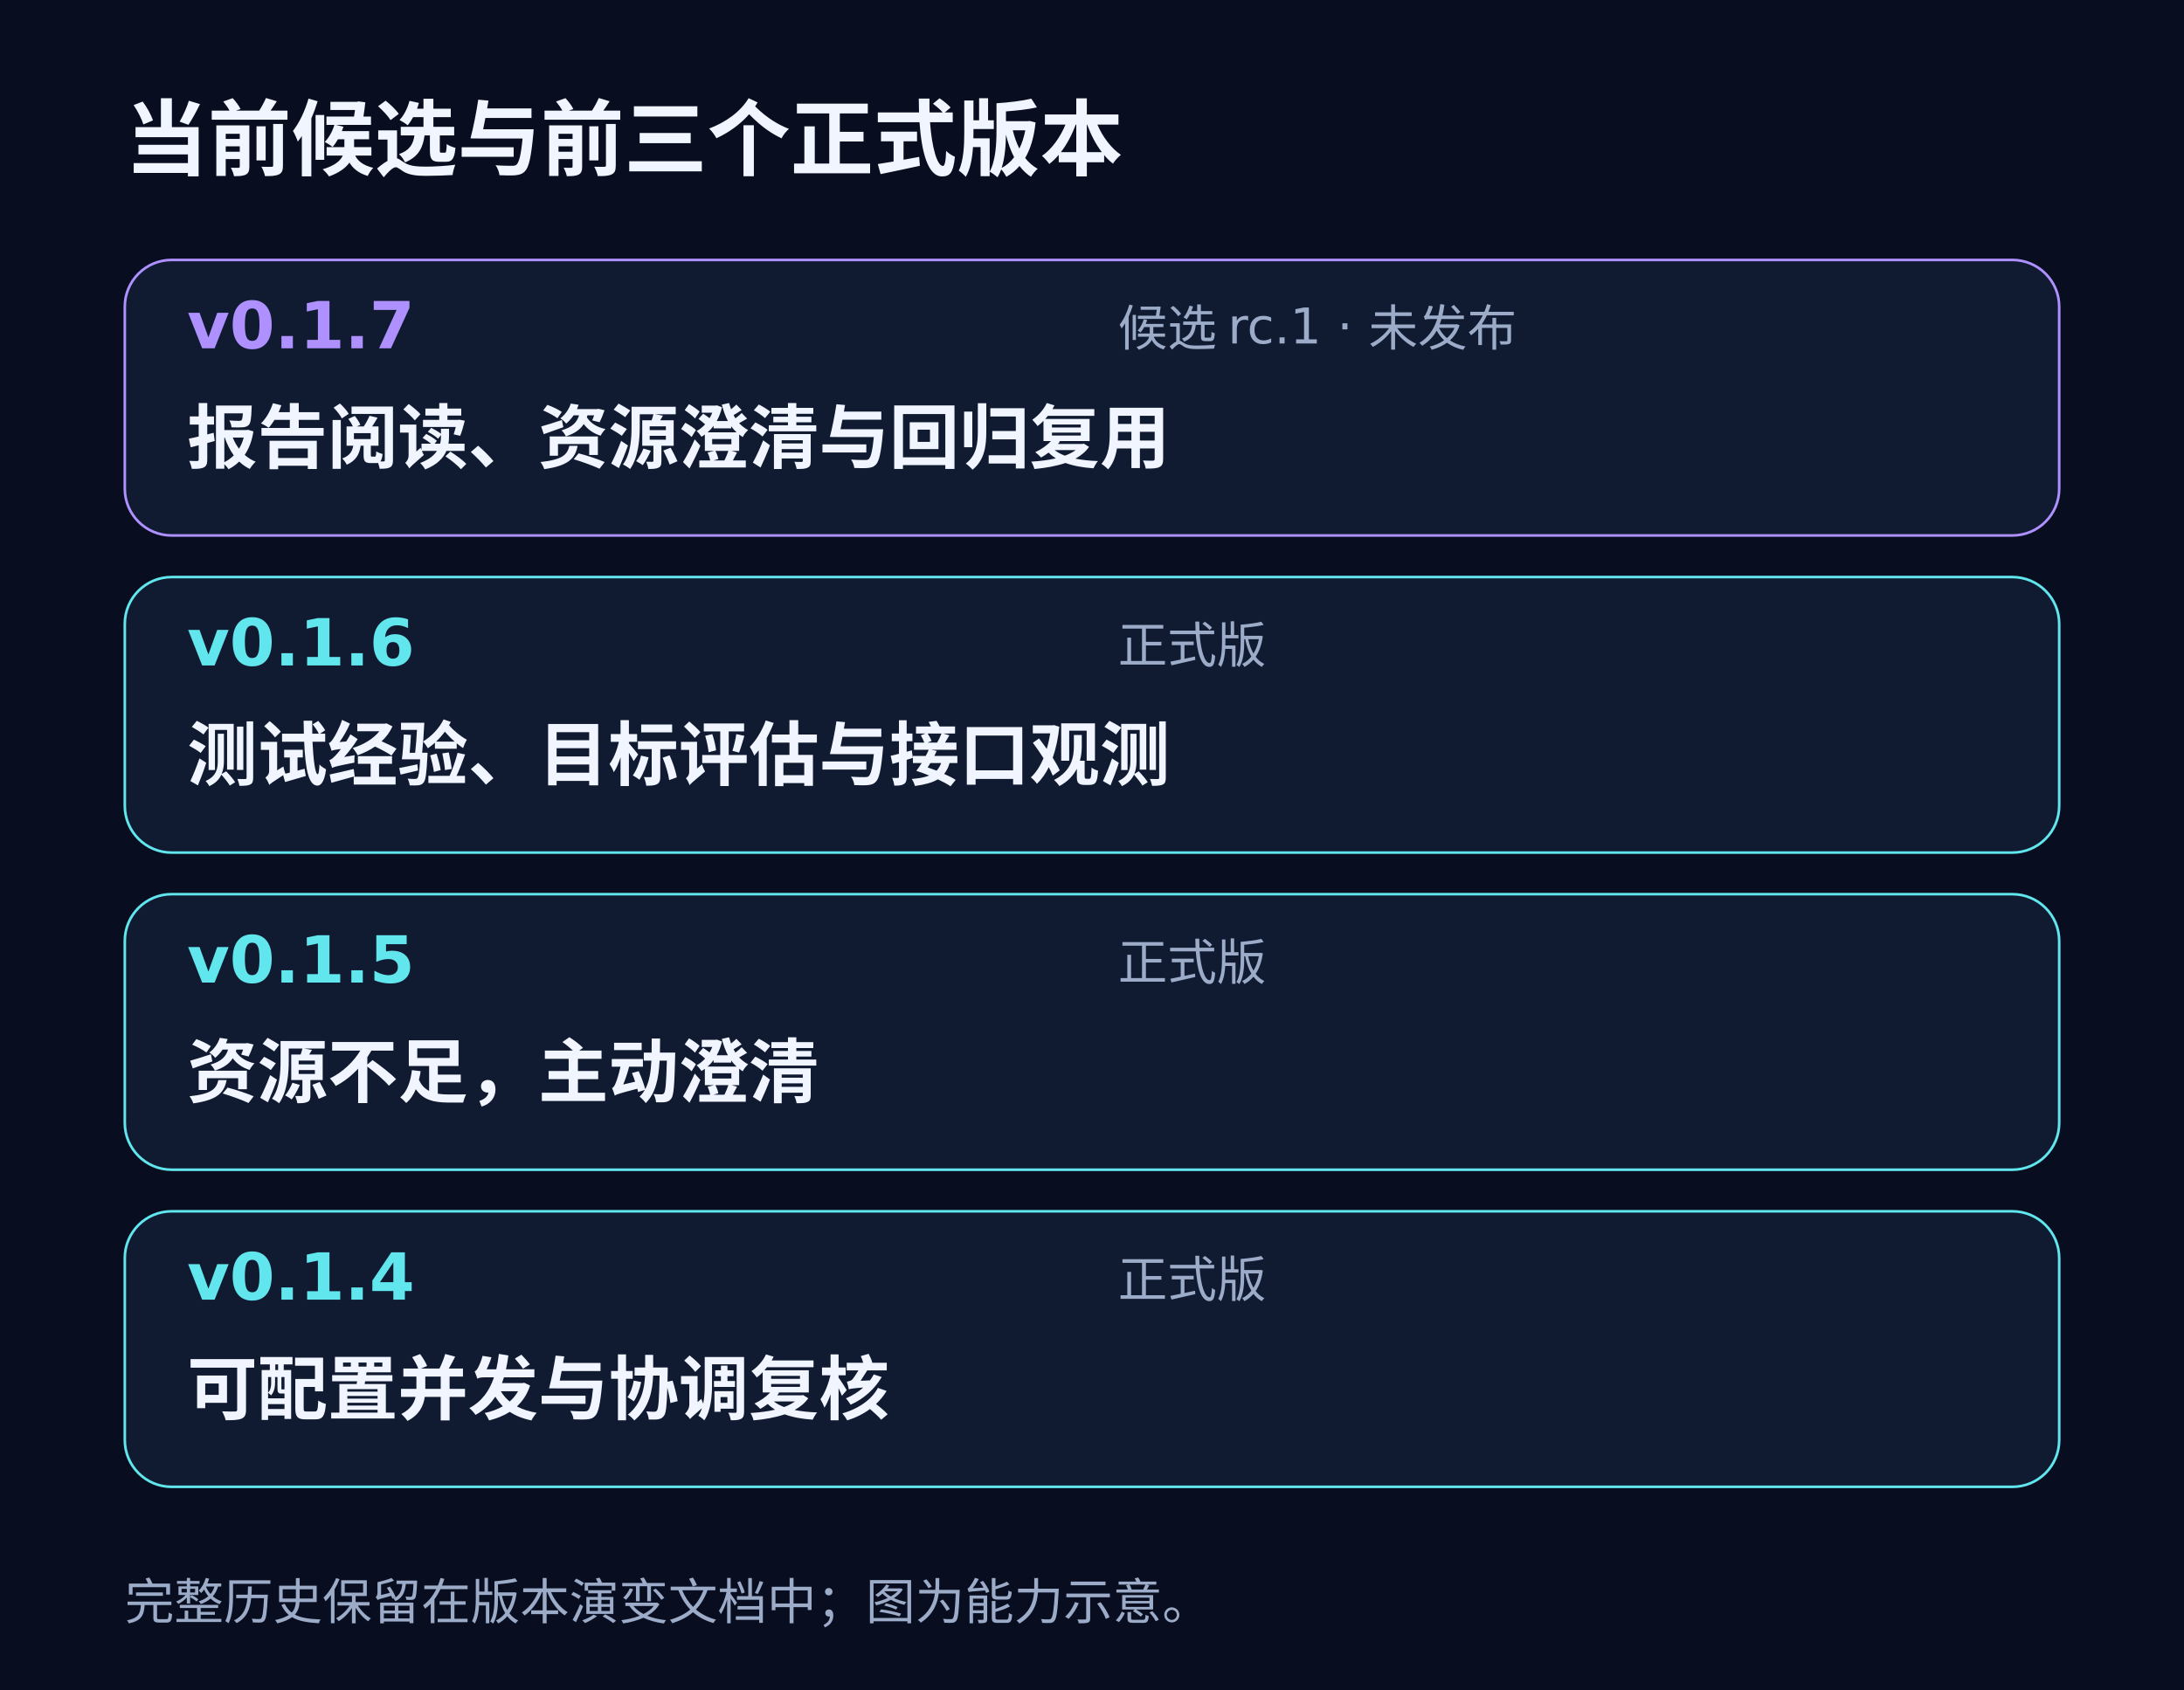
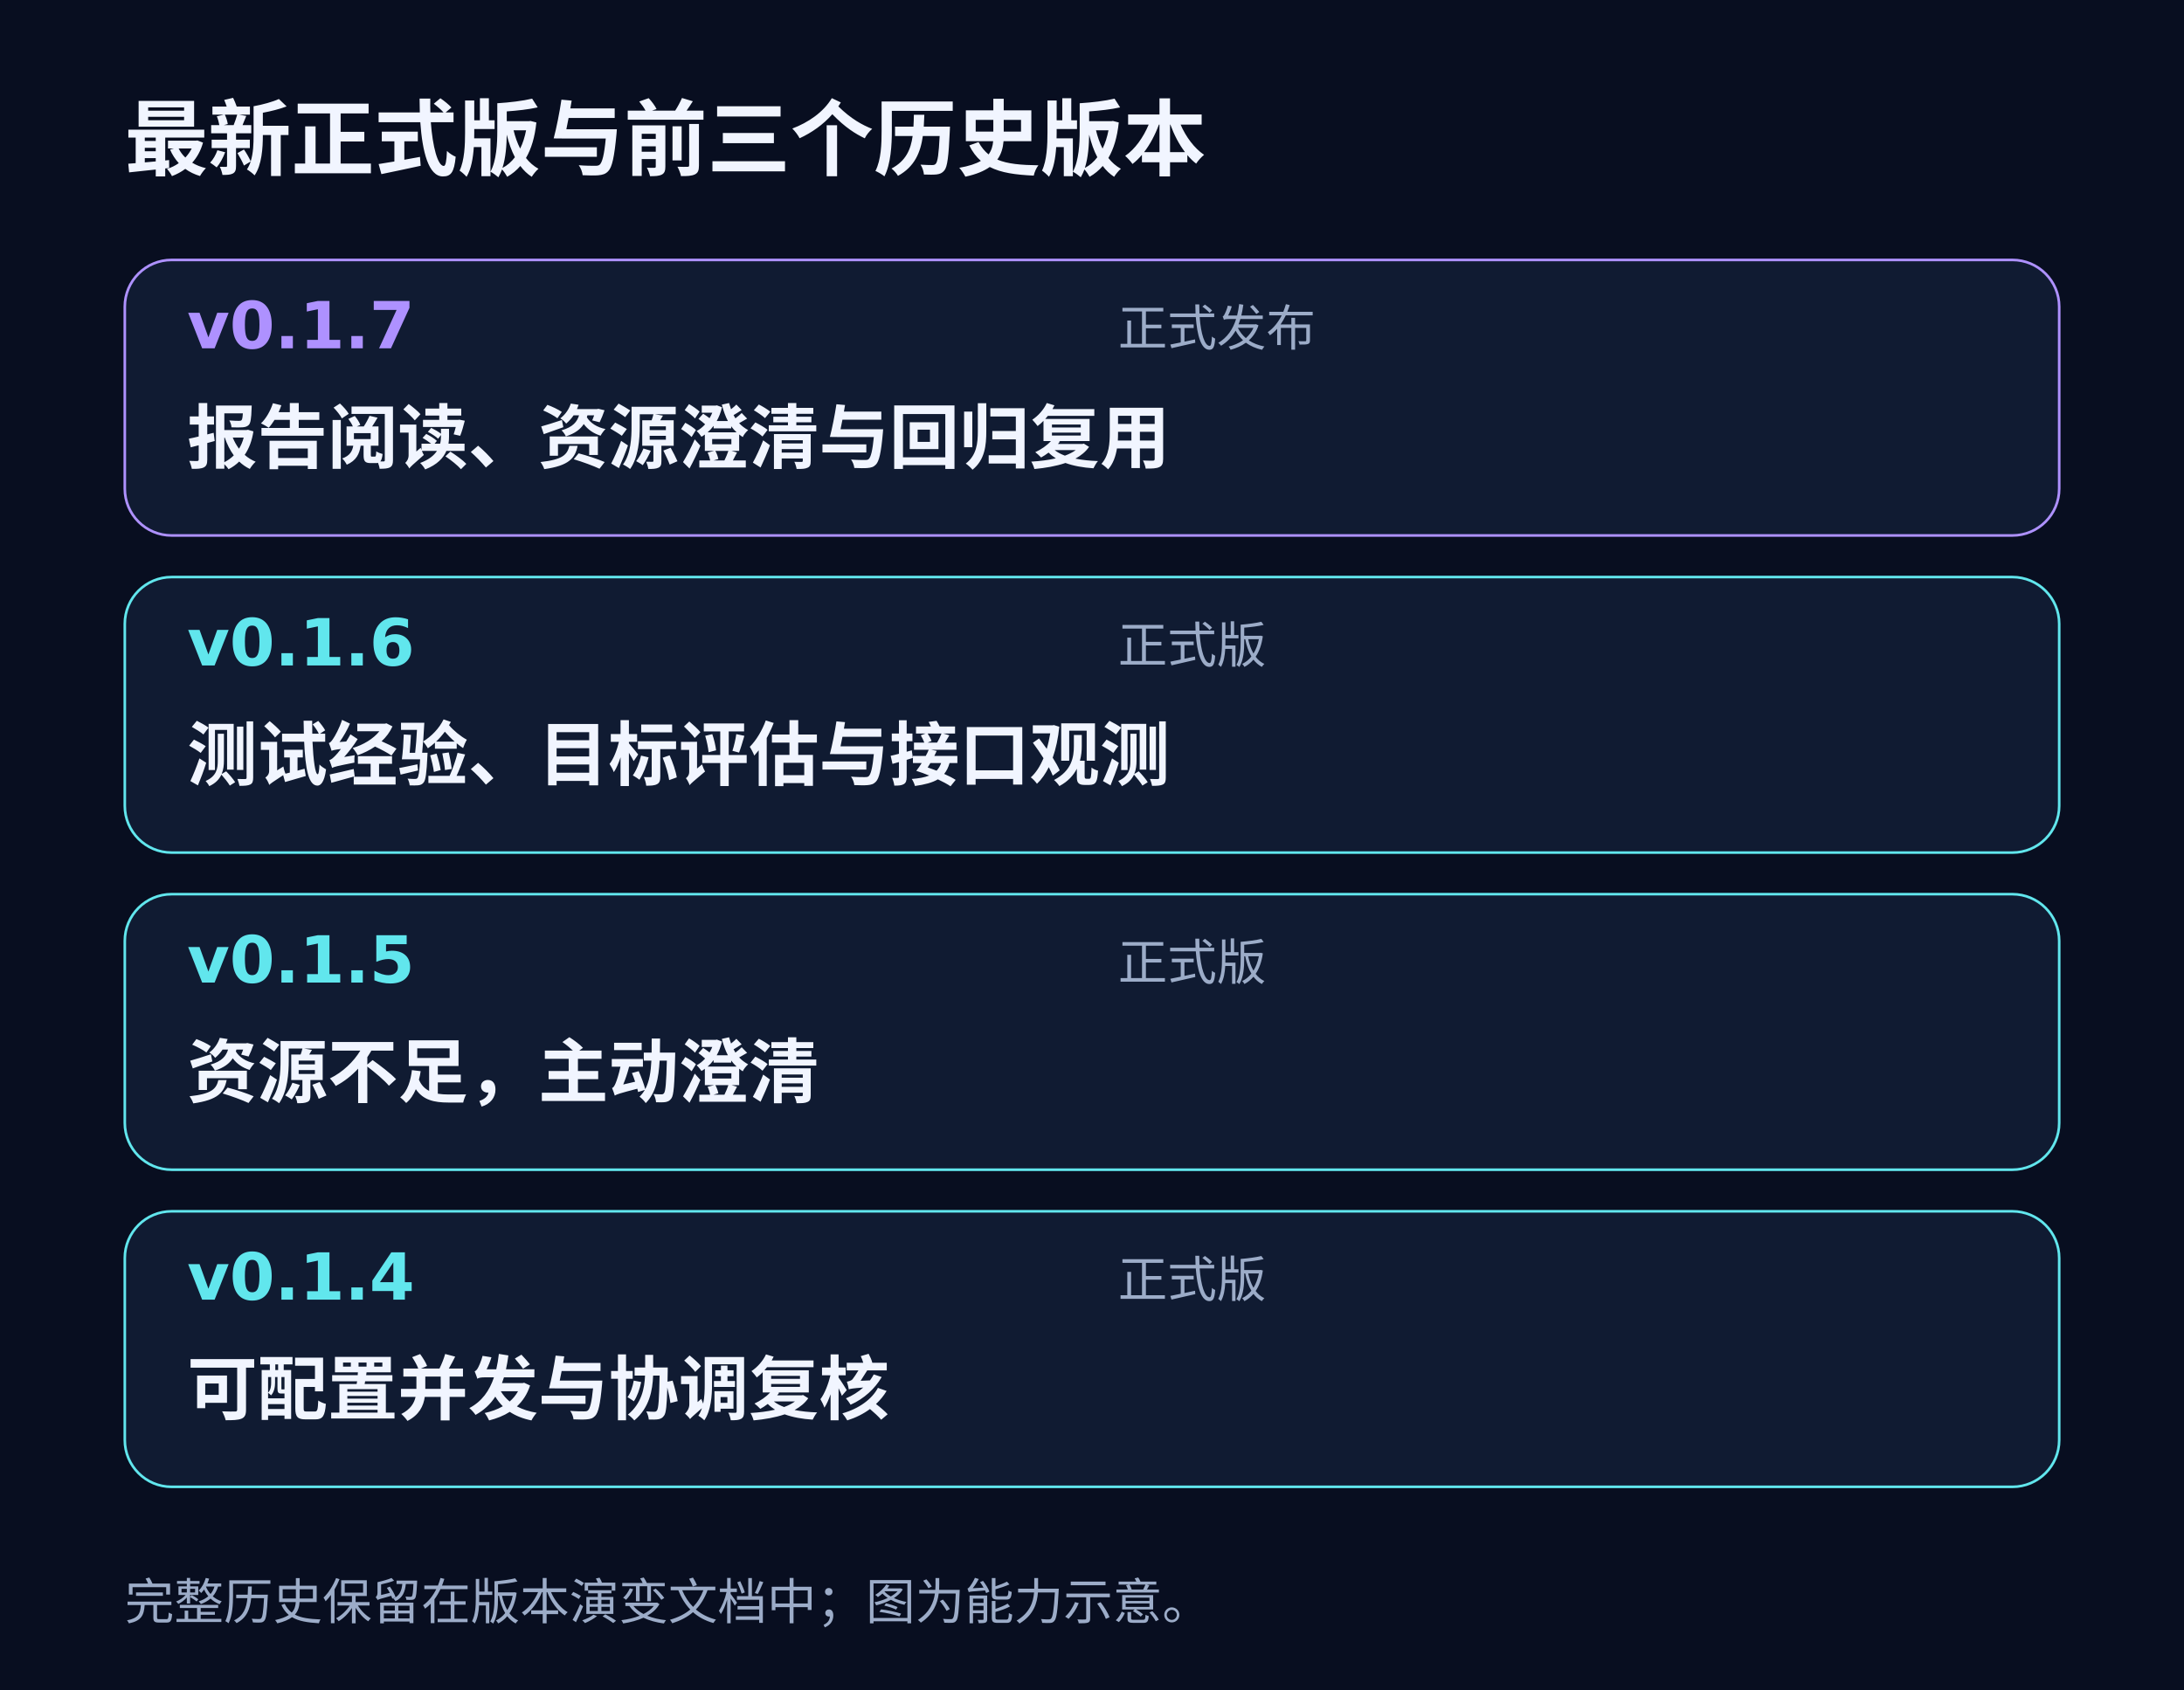
<svg xmlns="http://www.w3.org/2000/svg" width="840" height="650" viewBox="0 0 840 650" role="img" aria-label="最近四个版本 — README 概览">
  <defs>
    <linearGradient id="g">
      <stop stop-color="#61e6ed" />
      <stop offset="1" stop-color="#ae91ff" />
    </linearGradient>
    <marker id="arrow" markerWidth="8" markerHeight="8" refX="7" refY="4" orient="auto">
      <path d="M0,0 L8,4 L0,8" fill="#61e6ed" />
    </marker>
  </defs>
  <g font-family="DejaVu Sans, Noto Sans CJK SC, sans-serif">
    <rect x="0" y="0" width="840" height="650" rx="0" fill="#080e20" stroke="#080e20" />
    <path d="M0,2 H840" stroke="url(#g)" stroke-width="4" />
-     <text x="48" y="65" font-size="32" fill="#f1f5ff" font-weight="700">当前候选与前三个正式版本</text>
+     <text x="48" y="65" font-size="32" fill="#f1f5ff" font-weight="700">最新正式版与前三个历史版本</text>
    <rect x="48" y="100" width="744" height="106" rx="18" fill="#101b32" stroke="#ae91ff" />
    <text x="72" y="134" font-size="25" fill="#ae91ff" font-weight="700">v0.1.7</text>
-     <text x="430" y="133" font-size="19" fill="#9cacc8" font-weight="400">候选 rc.1 · 未发布</text>
+     <text x="430" y="133" font-size="19" fill="#9cacc8" font-weight="400">正式发布</text>
    <text x="72" y="178" font-size="27" fill="#f1f5ff" font-weight="700">报告阅读、资源澄清与回归复用</text>
    <rect x="48" y="222" width="744" height="106" rx="18" fill="#101b32" stroke="#61e6ed" />
    <text x="72" y="256" font-size="25" fill="#61e6ed" font-weight="700">v0.1.6</text>
    <text x="430" y="255" font-size="19" fill="#9cacc8" font-weight="400">正式版</text>
    <text x="72" y="300" font-size="27" fill="#f1f5ff" font-weight="700">测试经验、目标评估与接口观测</text>
    <rect x="48" y="344" width="744" height="106" rx="18" fill="#101b32" stroke="#61e6ed" />
    <text x="72" y="378" font-size="25" fill="#61e6ed" font-weight="700">v0.1.5</text>
    <text x="430" y="377" font-size="19" fill="#9cacc8" font-weight="400">正式版</text>
    <text x="72" y="422" font-size="27" fill="#f1f5ff" font-weight="700">资源不足，主动澄清</text>
    <rect x="48" y="466" width="744" height="106" rx="18" fill="#101b32" stroke="#61e6ed" />
    <text x="72" y="500" font-size="25" fill="#61e6ed" font-weight="700">v0.1.4</text>
    <text x="430" y="499" font-size="19" fill="#9cacc8" font-weight="400">正式版</text>
    <text x="72" y="544" font-size="27" fill="#f1f5ff" font-weight="700">可配置并发与协调复核</text>
    <text x="48" y="623" font-size="19" fill="#9cacc8" font-weight="400">完整历史保留在版本演变文档中；图为能力示意。</text>
  </g>
</svg>
